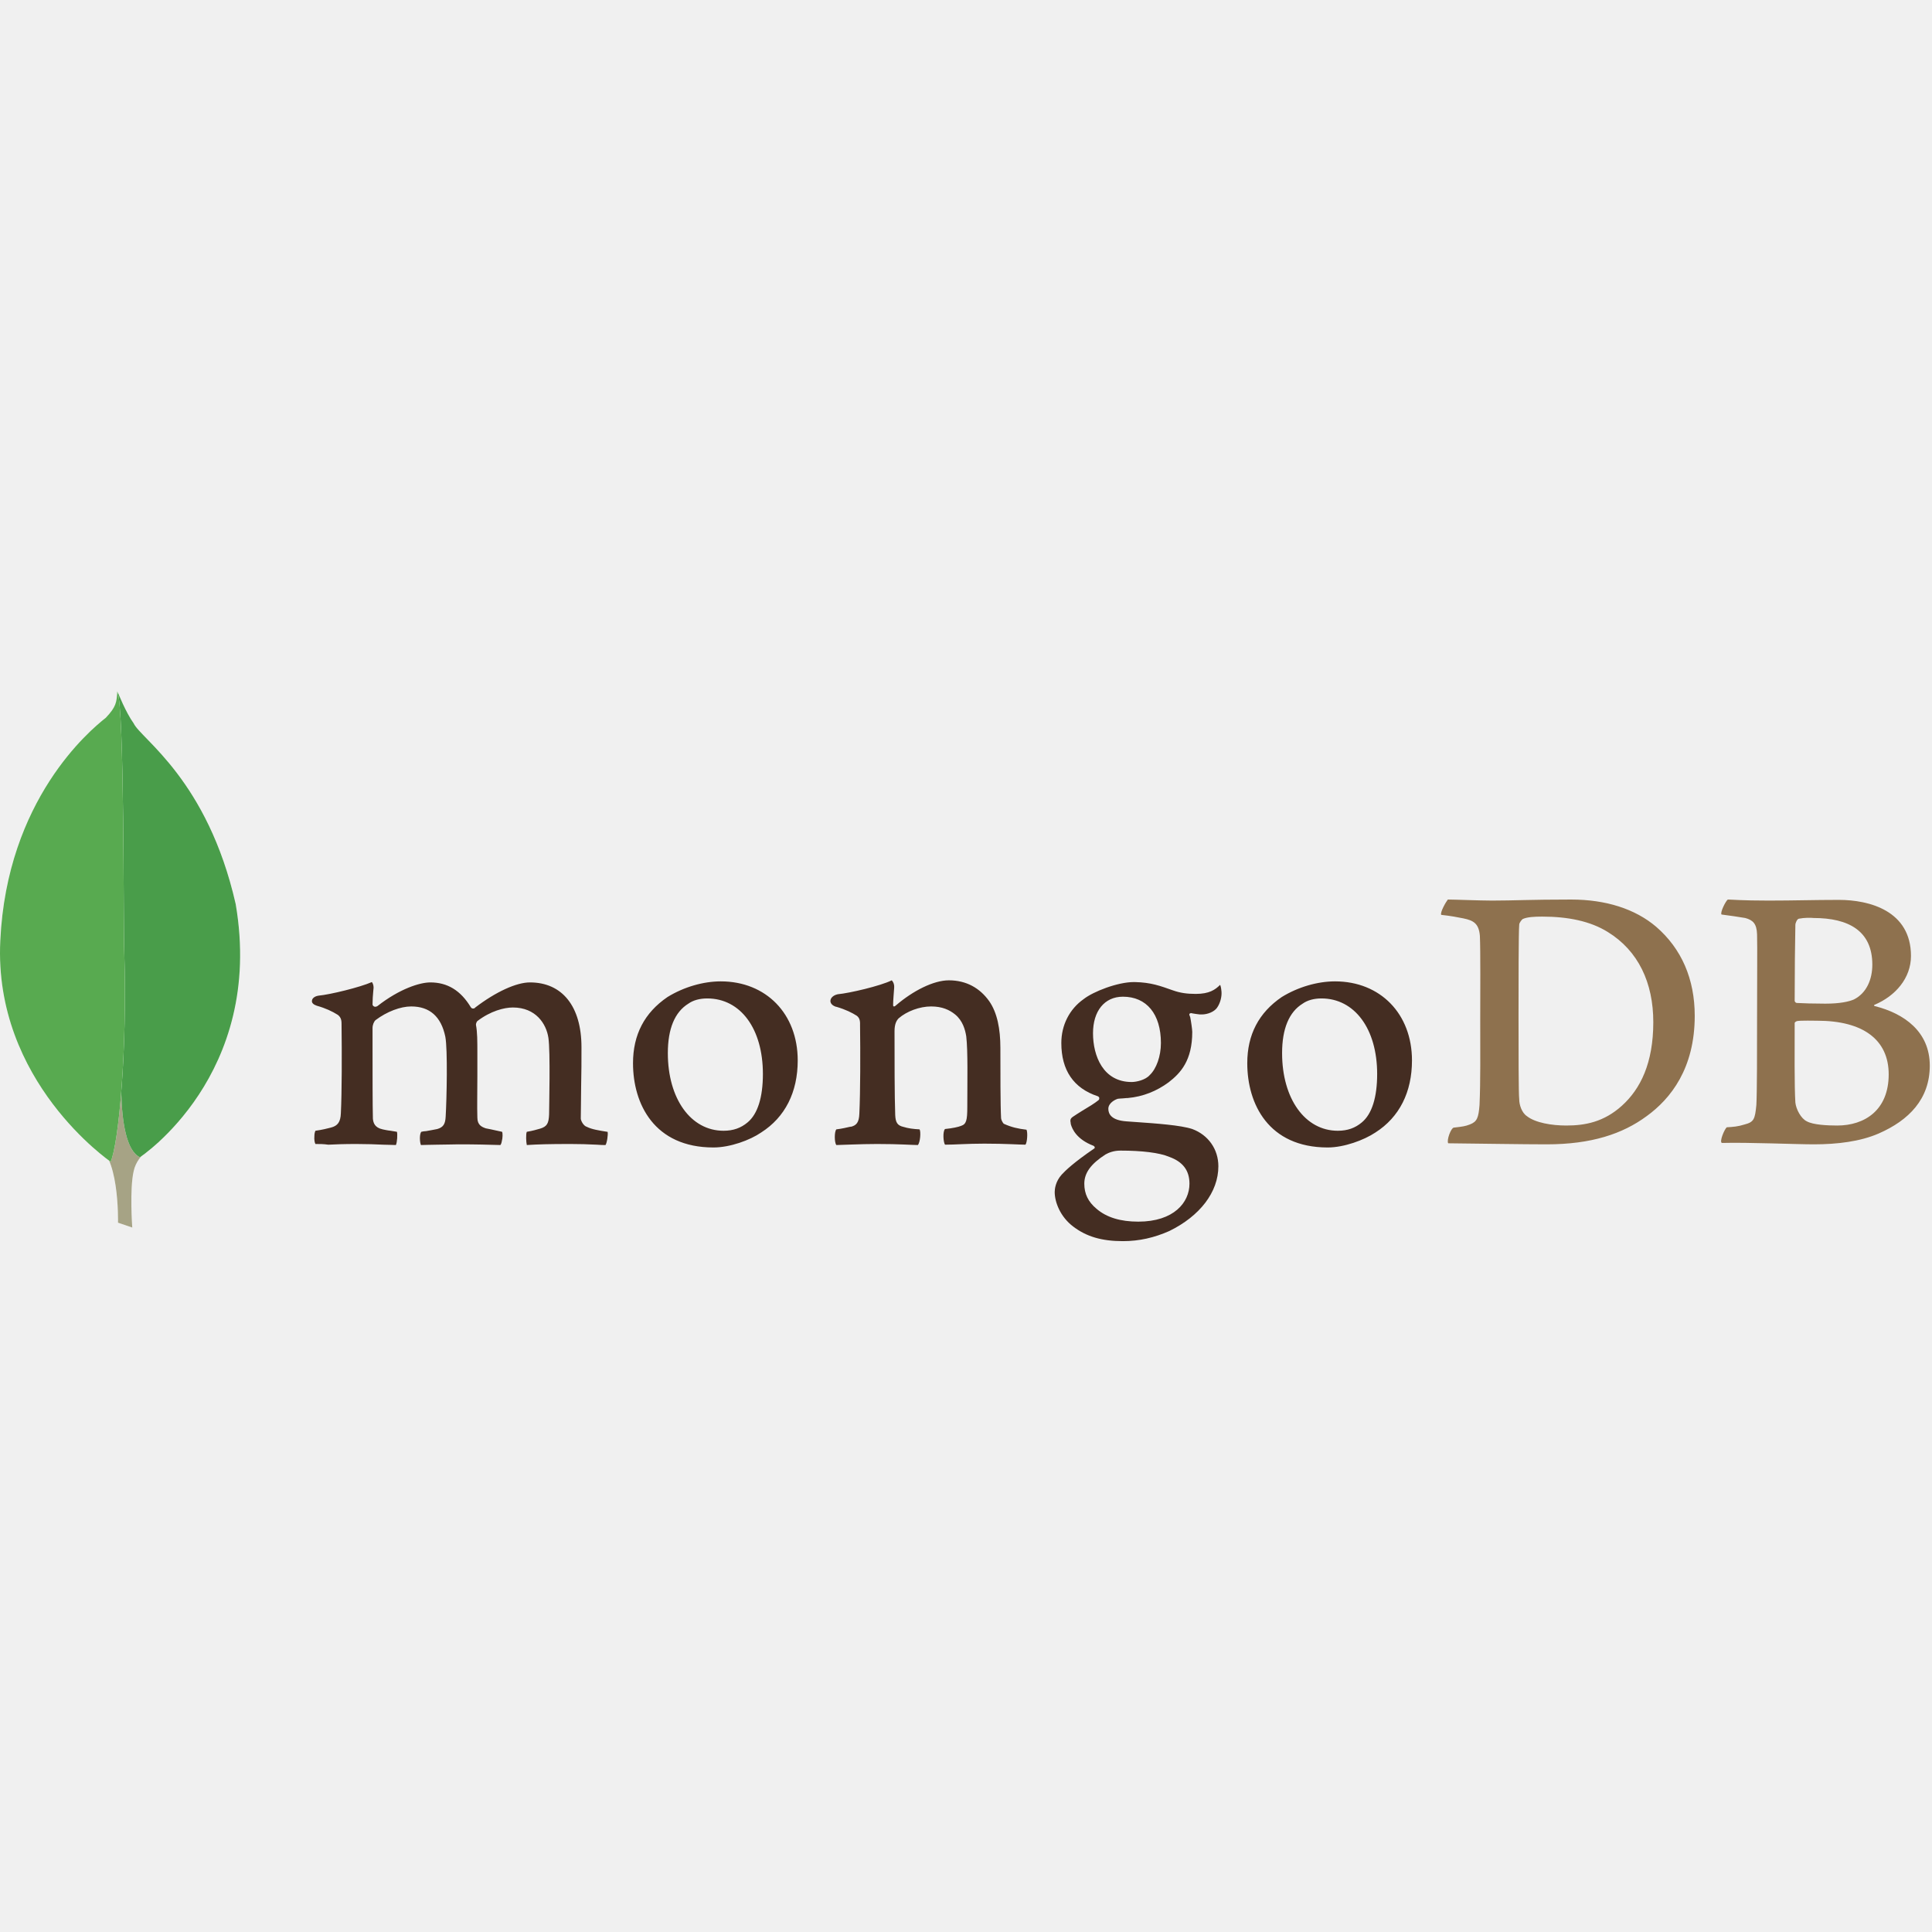
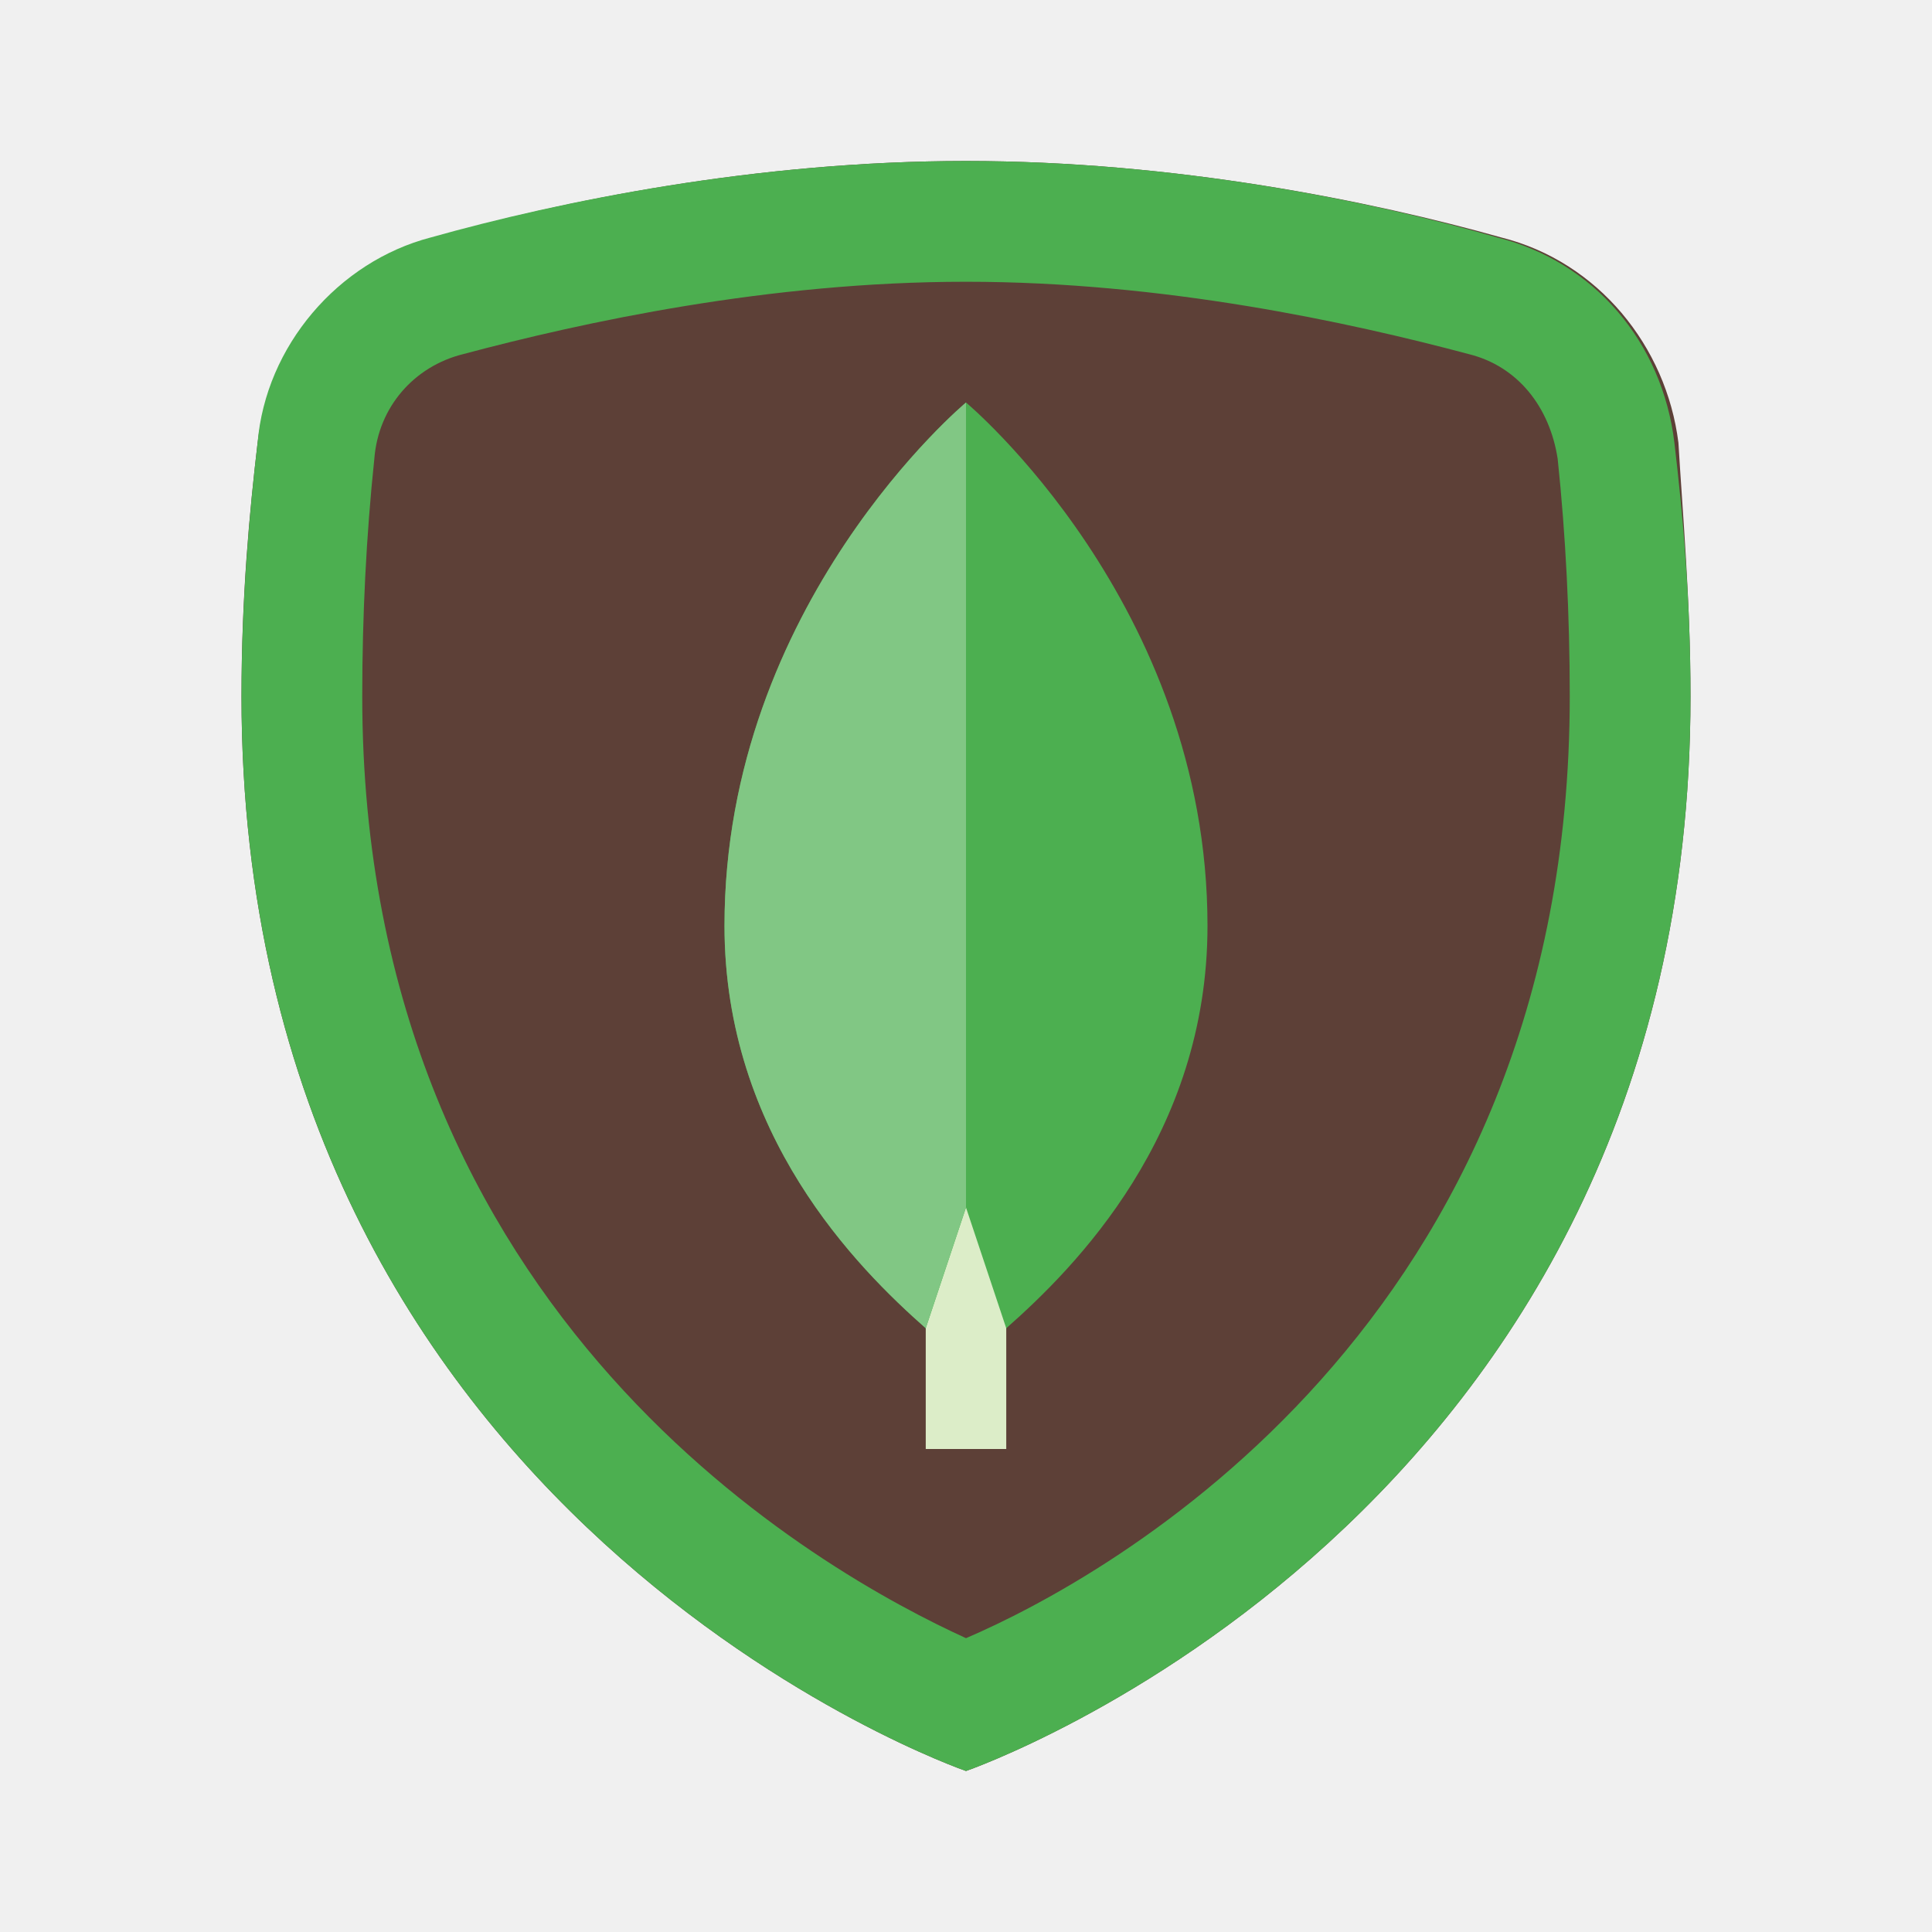
- <svg xmlns="http://www.w3.org/2000/svg" width="800px" height="800px" viewBox="0 -183 512 512">
-   <g fill="none" fill-rule="evenodd">
-     <path d="M476.713 60.463c-.46.092-.922 1.107-.922 1.66-.092 3.692-.184 13.474-.184 20.118 0 .185.276.554.553.554 1.384.092 4.706.184 7.567.184 3.968 0 6.275-.553 7.568-1.106 3.321-1.662 4.89-5.261 4.89-9.23 0-8.95-6.275-12.365-15.596-12.365-.646-.092-2.49-.092-3.876.185zm23.81 41.25c0-9.136-6.737-14.212-18.918-14.212-.554 0-4.43-.092-5.353.092-.277.093-.645.278-.645.555 0 6.551-.093 16.98.184 21.04.184 1.753 1.477 4.245 3.046 4.983 1.66.923 5.444 1.107 8.028 1.107 7.29 0 13.658-4.06 13.658-13.565zm-42.634-46.325c.922 0 3.69.276 10.796.276 6.737 0 12.089-.184 18.641-.184 8.028 0 19.102 2.86 19.102 14.857 0 5.906-4.153 10.613-9.597 12.92-.276.092-.276.276 0 .368 7.751 1.939 14.581 6.737 14.581 15.78 0 8.86-5.537 14.489-13.566 17.996-4.891 2.122-10.981 2.86-17.164 2.86-4.707 0-17.349-.553-24.362-.368-.738-.278.646-3.6 1.291-4.153 1.662-.093 2.953-.185 4.707-.739 2.492-.645 2.768-1.384 3.137-5.167.185-3.23.185-14.674.185-22.794 0-11.166.093-18.733 0-22.424-.092-2.86-1.107-3.784-3.137-4.338-1.57-.276-4.153-.646-6.276-.922-.462-.462 1.107-3.6 1.662-3.968zm-53.248 57.399c2.216 1.752 6.553 2.49 10.429 2.49 4.983 0 9.966-.921 14.765-5.26 4.891-4.428 8.305-11.257 8.305-22.146 0-10.429-3.968-18.919-12.089-23.901-4.614-2.862-10.52-4.06-17.349-4.06-2.03 0-3.968.092-5.167.645-.278.185-.923 1.015-.923 1.476-.185 1.846-.185 16.057-.185 24.363 0 8.582 0 20.579.185 21.963 0 1.385.645 3.507 2.03 4.43zm-20.948-57.4c1.754 0 8.49.277 11.72.277 5.815 0 9.967-.276 20.948-.276 9.228 0 16.98 2.491 22.517 7.197 6.736 5.814 10.244 13.843 10.244 23.624 0 13.935-6.368 21.964-12.736 26.578-6.366 4.706-14.672 7.474-26.484 7.474-6.275 0-17.072-.184-26.024-.277h-.092c-.461-.83.738-4.06 1.476-4.152 2.4-.277 3.046-.37 4.246-.83 1.937-.739 2.307-1.754 2.584-5.168.276-6.368.184-14.027.184-22.702 0-6.182.092-18.272-.093-22.148-.276-3.229-1.66-4.06-4.429-4.614-1.384-.276-3.23-.646-5.813-.922-.37-.647 1.291-3.507 1.752-4.06z" fill="#8E714E" />
-     <path d="M272.033 116.385c-2.307-.277-3.968-.645-5.998-1.568-.277-.185-.739-1.107-.739-1.477-.184-3.23-.184-12.458-.184-18.64 0-4.984-.83-9.321-2.953-12.366-2.492-3.508-6.09-5.537-10.705-5.537-4.06 0-9.505 2.768-14.027 6.644-.092.092-.83.739-.738-.277 0-1.015.185-3.045.277-4.43.093-1.292-.646-1.937-.646-1.937-2.953 1.476-11.258 3.414-14.304 3.69-2.214.463-2.768 2.585-.46 3.323h.092c2.49.738 4.152 1.569 5.443 2.4.923.738.831 1.753.831 2.584.092 6.92.092 17.533-.184 23.347-.092 2.307-.738 3.137-2.4 3.506l.185-.092c-1.292.277-2.307.553-3.876.738-.554.554-.554 3.507 0 4.153 1.015 0 6.367-.277 10.798-.277 6.09 0 9.228.277 10.796.277.646-.738.831-3.507.462-4.153-1.754-.092-3.046-.276-4.245-.646-1.661-.37-2.123-1.199-2.216-3.137-.183-4.892-.183-15.227-.183-22.24 0-1.938.553-2.861 1.106-3.415 2.123-1.845 5.538-3.137 8.583-3.137 2.953 0 4.89.923 6.367 2.123 2.03 1.66 2.676 4.06 2.953 5.813.461 3.968.277 11.812.277 18.641 0 3.691-.277 4.614-1.66 5.075-.647.277-2.308.647-4.246.83-.646.647-.461 3.508 0 4.154 2.676 0 5.814-.277 10.428-.277 5.721 0 9.413.277 10.89.277.46-.554.645-3.23.276-3.969zm25.562-35.25c-4.89 0-7.936 3.783-7.936 9.688 0 5.999 2.676 12.92 10.243 12.92 1.292 0 3.692-.554 4.798-1.846 1.754-1.66 2.954-4.983 2.954-8.49 0-7.659-3.784-12.273-10.059-12.273zm-.646 40.787c-1.845 0-3.138.554-3.968 1.016-3.876 2.49-5.629 4.89-5.629 7.752 0 2.675 1.015 4.797 3.23 6.643 2.676 2.307 6.367 3.415 11.073 3.415 9.413 0 13.566-5.076 13.566-10.058 0-3.508-1.754-5.815-5.352-7.106-2.584-1.108-7.29-1.662-12.92-1.662zm.646 23.994c-5.629 0-9.69-1.2-13.196-3.876-3.415-2.584-4.891-6.46-4.891-9.136 0-.738.185-2.769 1.846-4.614 1.014-1.108 3.23-3.23 8.49-6.829.184-.092.276-.184.276-.37 0-.184-.185-.369-.369-.46-4.337-1.661-5.629-4.338-5.999-5.814v-.185c-.091-.554-.276-1.107.555-1.661.646-.461 1.569-1.015 2.583-1.66 1.569-.924 3.23-1.939 4.245-2.77.185-.184.185-.368.185-.553 0-.185-.185-.37-.37-.461-6.458-2.123-9.688-6.922-9.688-14.12 0-4.706 2.122-8.951 5.905-11.627 2.584-2.03 9.044-4.522 13.289-4.522h.277c4.337.092 6.736 1.015 10.15 2.215 1.846.646 3.6.922 6 .922 3.598 0 5.167-1.107 6.458-2.398.093.184.278.646.37 1.845.092 1.2-.277 2.953-1.2 4.245-.738 1.015-2.399 1.754-4.06 1.754h-.462c-1.661-.185-2.4-.37-2.4-.37l-.368.185c-.092.185 0 .369.092.646l.093.185c.184.83.553 3.321.553 3.968 0 7.567-3.045 10.888-6.275 13.38-3.138 2.307-6.736 3.783-10.797 4.153-.092 0-.46 0-1.292.092-.461 0-1.107.093-1.2.093h-.092c-.738.184-2.583 1.107-2.583 2.675 0 1.384.83 3.046 4.798 3.323.83.092 1.66.092 2.584.185 5.26.368 11.812.83 14.857 1.845 4.245 1.568 6.921 5.352 6.921 9.874 0 6.83-4.89 13.197-13.011 17.164-3.968 1.754-7.937 2.677-12.274 2.677zm52.6-64.32c-1.937 0-3.691.46-4.983 1.383-3.598 2.215-5.444 6.645-5.444 13.104 0 12.09 6.09 20.58 14.765 20.58 2.584 0 4.614-.739 6.367-2.215 2.676-2.216 4.061-6.645 4.061-12.828 0-11.996-5.999-20.025-14.765-20.025zm1.662 39.496c-15.688 0-21.317-11.535-21.317-22.332 0-7.567 3.045-13.381 9.135-17.534 4.338-2.676 9.506-4.152 14.12-4.152 11.996 0 20.394 8.582 20.394 20.948 0 8.397-3.322 15.041-9.69 19.102-3.045 2.03-8.305 3.968-12.643 3.968h.001zM187.411 81.595c-1.938 0-3.691.461-4.984 1.384-3.598 2.215-5.444 6.645-5.444 13.104 0 12.09 6.09 20.58 14.765 20.58 2.584 0 4.614-.739 6.368-2.215 2.675-2.216 4.06-6.645 4.06-12.828 0-11.996-5.906-20.025-14.765-20.025zm1.661 39.497c-15.688 0-21.317-11.535-21.317-22.332 0-7.567 3.045-13.381 9.135-17.534 4.338-2.676 9.506-4.152 14.12-4.152 11.997 0 20.394 8.582 20.394 20.948 0 8.397-3.322 15.041-9.69 19.102-2.953 2.03-8.213 3.968-12.642 3.968zm-105.478-.923c-.185-.276-.37-1.107-.277-2.122 0-.739.185-1.2.277-1.384 1.938-.278 2.953-.555 4.06-.831 1.846-.462 2.584-1.476 2.676-3.783.278-5.537.278-16.058.185-23.348v-.185c0-.83 0-1.846-1.015-2.584-1.477-.922-3.23-1.752-5.537-2.4-.83-.275-1.384-.737-1.292-1.29 0-.554.554-1.2 1.754-1.385 3.045-.277 10.98-2.214 14.118-3.599.185.184.462.739.462 1.477l-.092 1.014c-.093 1.016-.185 2.216-.185 3.415 0 .369.37.646.738.646.185 0 .37-.092.554-.185 5.906-4.614 11.258-6.275 14.026-6.275 4.523 0 8.03 2.123 10.706 6.552.184.278.369.37.646.37.184 0 .46-.092.553-.277 5.445-4.153 10.89-6.645 14.488-6.645 8.582 0 13.658 6.368 13.658 17.165 0 3.045 0 7.013-.092 10.613 0 3.229-.092 6.182-.092 8.305 0 .46.645 1.937 1.66 2.214 1.292.646 3.046.923 5.353 1.292h.092c.185.646-.184 3.045-.553 3.507-.554 0-1.385 0-2.307-.092a136.208 136.208 0 0 0-7.014-.185c-5.721 0-8.674.092-11.536.277-.183-.738-.276-2.953 0-3.507 1.662-.276 2.492-.554 3.508-.83 1.846-.554 2.307-1.385 2.4-3.784 0-1.753.368-16.703-.186-20.302-.553-3.691-3.322-8.028-9.413-8.028-2.307 0-5.905.923-9.412 3.598-.184.185-.37.646-.37.923v.093c.37 1.937.37 4.153.37 7.567v5.998c0 4.153-.093 8.029 0 10.981 0 2.031 1.2 2.492 2.215 2.862.554.091.922.184 1.384.276.83.185 1.661.37 2.953.646.185.37.185 1.569-.092 2.584-.093.554-.278.83-.37.923-3.137-.092-6.367-.185-11.073-.185-1.384 0-3.784.093-5.814.093-1.662 0-3.23.092-4.152.092-.093-.185-.278-.83-.278-1.846 0-.83.185-1.476.37-1.661.461-.092.83-.184 1.292-.184 1.106-.185 2.03-.37 2.952-.554 1.57-.461 2.123-1.292 2.215-3.322.277-4.614.554-17.81-.092-21.133-1.107-5.352-4.152-8.028-9.044-8.028-2.86 0-6.46 1.384-9.412 3.6-.462.368-.831 1.29-.831 2.121v5.445c0 6.644 0 14.95.092 18.549.093 1.106.461 2.399 2.584 2.86.462.092 1.2.277 2.123.37l1.66.276c.186.554.093 2.769-.276 3.507-.923 0-2.03-.092-3.323-.092-1.937-.093-4.429-.185-7.197-.185-3.23 0-5.537.092-7.383.185-1.292-.185-2.307-.185-3.414-.185z" fill="#442D22" />
-     <path d="M35.053 142.317l-3.783-1.293s.462-19.286-6.46-20.67c-4.613-5.353.74-227.013 17.35-.739 0 0-5.722 2.86-6.737 7.752-1.108 4.799-.37 14.95-.37 14.95z" fill="#FFF" />
-     <path d="M35.053 142.317l-3.783-1.293s.462-19.286-6.46-20.67c-4.613-5.353.74-227.013 17.35-.739 0 0-5.722 2.86-6.737 7.752-1.108 4.799-.37 14.95-.37 14.95z" fill="#A6A385" />
-     <path d="M37.084 123.676s33.13-21.779 25.377-67.09c-7.474-32.943-25.1-43.74-27.038-47.893C33.301 5.74 31.27.573 31.27.573l1.385 91.634c0 .093-2.861 28.054 4.43 31.47" fill="#FFF" />
-     <path d="M37.084 123.676s33.13-21.779 25.377-67.09c-7.474-32.943-25.1-43.74-27.038-47.893C33.301 5.74 31.27.573 31.27.573l1.385 91.634c0 .093-2.861 28.054 4.43 31.47" fill="#499D4A" />
-     <path d="M29.333 124.875S-1.767 103.65.079 66.277C1.832 28.903 23.795 10.539 28.04 7.217c2.769-2.953 2.861-4.061 3.046-7.014 1.938 4.153 1.569 62.106 1.845 68.934.83 26.3-1.476 50.756-3.598 55.738z" fill="#FFF" />
-     <path d="M29.333 124.875S-1.767 103.65.079 66.277C1.832 28.903 23.795 10.539 28.04 7.217c2.769-2.953 2.861-4.061 3.046-7.014 1.938 4.153 1.569 62.106 1.845 68.934.83 26.3-1.476 50.756-3.598 55.738z" fill="#58AA50" />
-   </g>
+ <svg xmlns="http://www.w3.org/2000/svg" viewBox="0 0 48 48" width="48px" height="48px">
+   <path fill="#5d4037" d="M42,17.3C42,37.8,24,44,24,44S6,37.8,6,17.3c0-2.5,0.2-4.6,0.4-6.3c0.3-2.5,2-4.5,4.4-5.1 C13.9,5,18.8,4,24,4s10.1,1,13.3,1.9c2.4,0.6,4.1,2.7,4.4,5.1C41.8,12.7,42,14.9,42,17.3z" />
+   <path fill="#4caf50" d="M24,7c4.9,0,9.5,1,12.5,1.8c1.2,0.3,2,1.3,2.2,2.6c0.2,1.9,0.3,3.9,0.3,5.9c0,15.6-11.5,21.9-15,23.4 c-3.5-1.6-15-7.9-15-23.4c0-2,0.1-4,0.3-5.9c0.1-1.3,1-2.3,2.2-2.6C14.5,8,19.1,7,24,7 M24,4c-5.2,0-10.1,1-13.3,1.9 C8.4,6.5,6.6,8.6,6.4,11C6.2,12.7,6,14.9,6,17.3C6,37.8,24,44,24,44s18-6.2,18-26.7c0-2.5-0.2-4.6-0.4-6.3c-0.3-2.5-2-4.5-4.4-5.1 C34.1,5,29.2,4,24,4L24,4z" />
+   <path fill="#dcedc8" d="M23 28H25V36H23z" />
+   <path fill="#4caf50" d="M24,10c0,0-6,5-6,13c0,5.2,3.3,8.5,5,10l1-3l1,3c1.7-1.5,5-4.8,5-10C30,15,24,10,24,10z" />
+   <path fill="#81c784" d="M24,10c0,0-6,5-6,13c0,5.2,3.3,8.5,5,10l1-3V10z" />
</svg>
